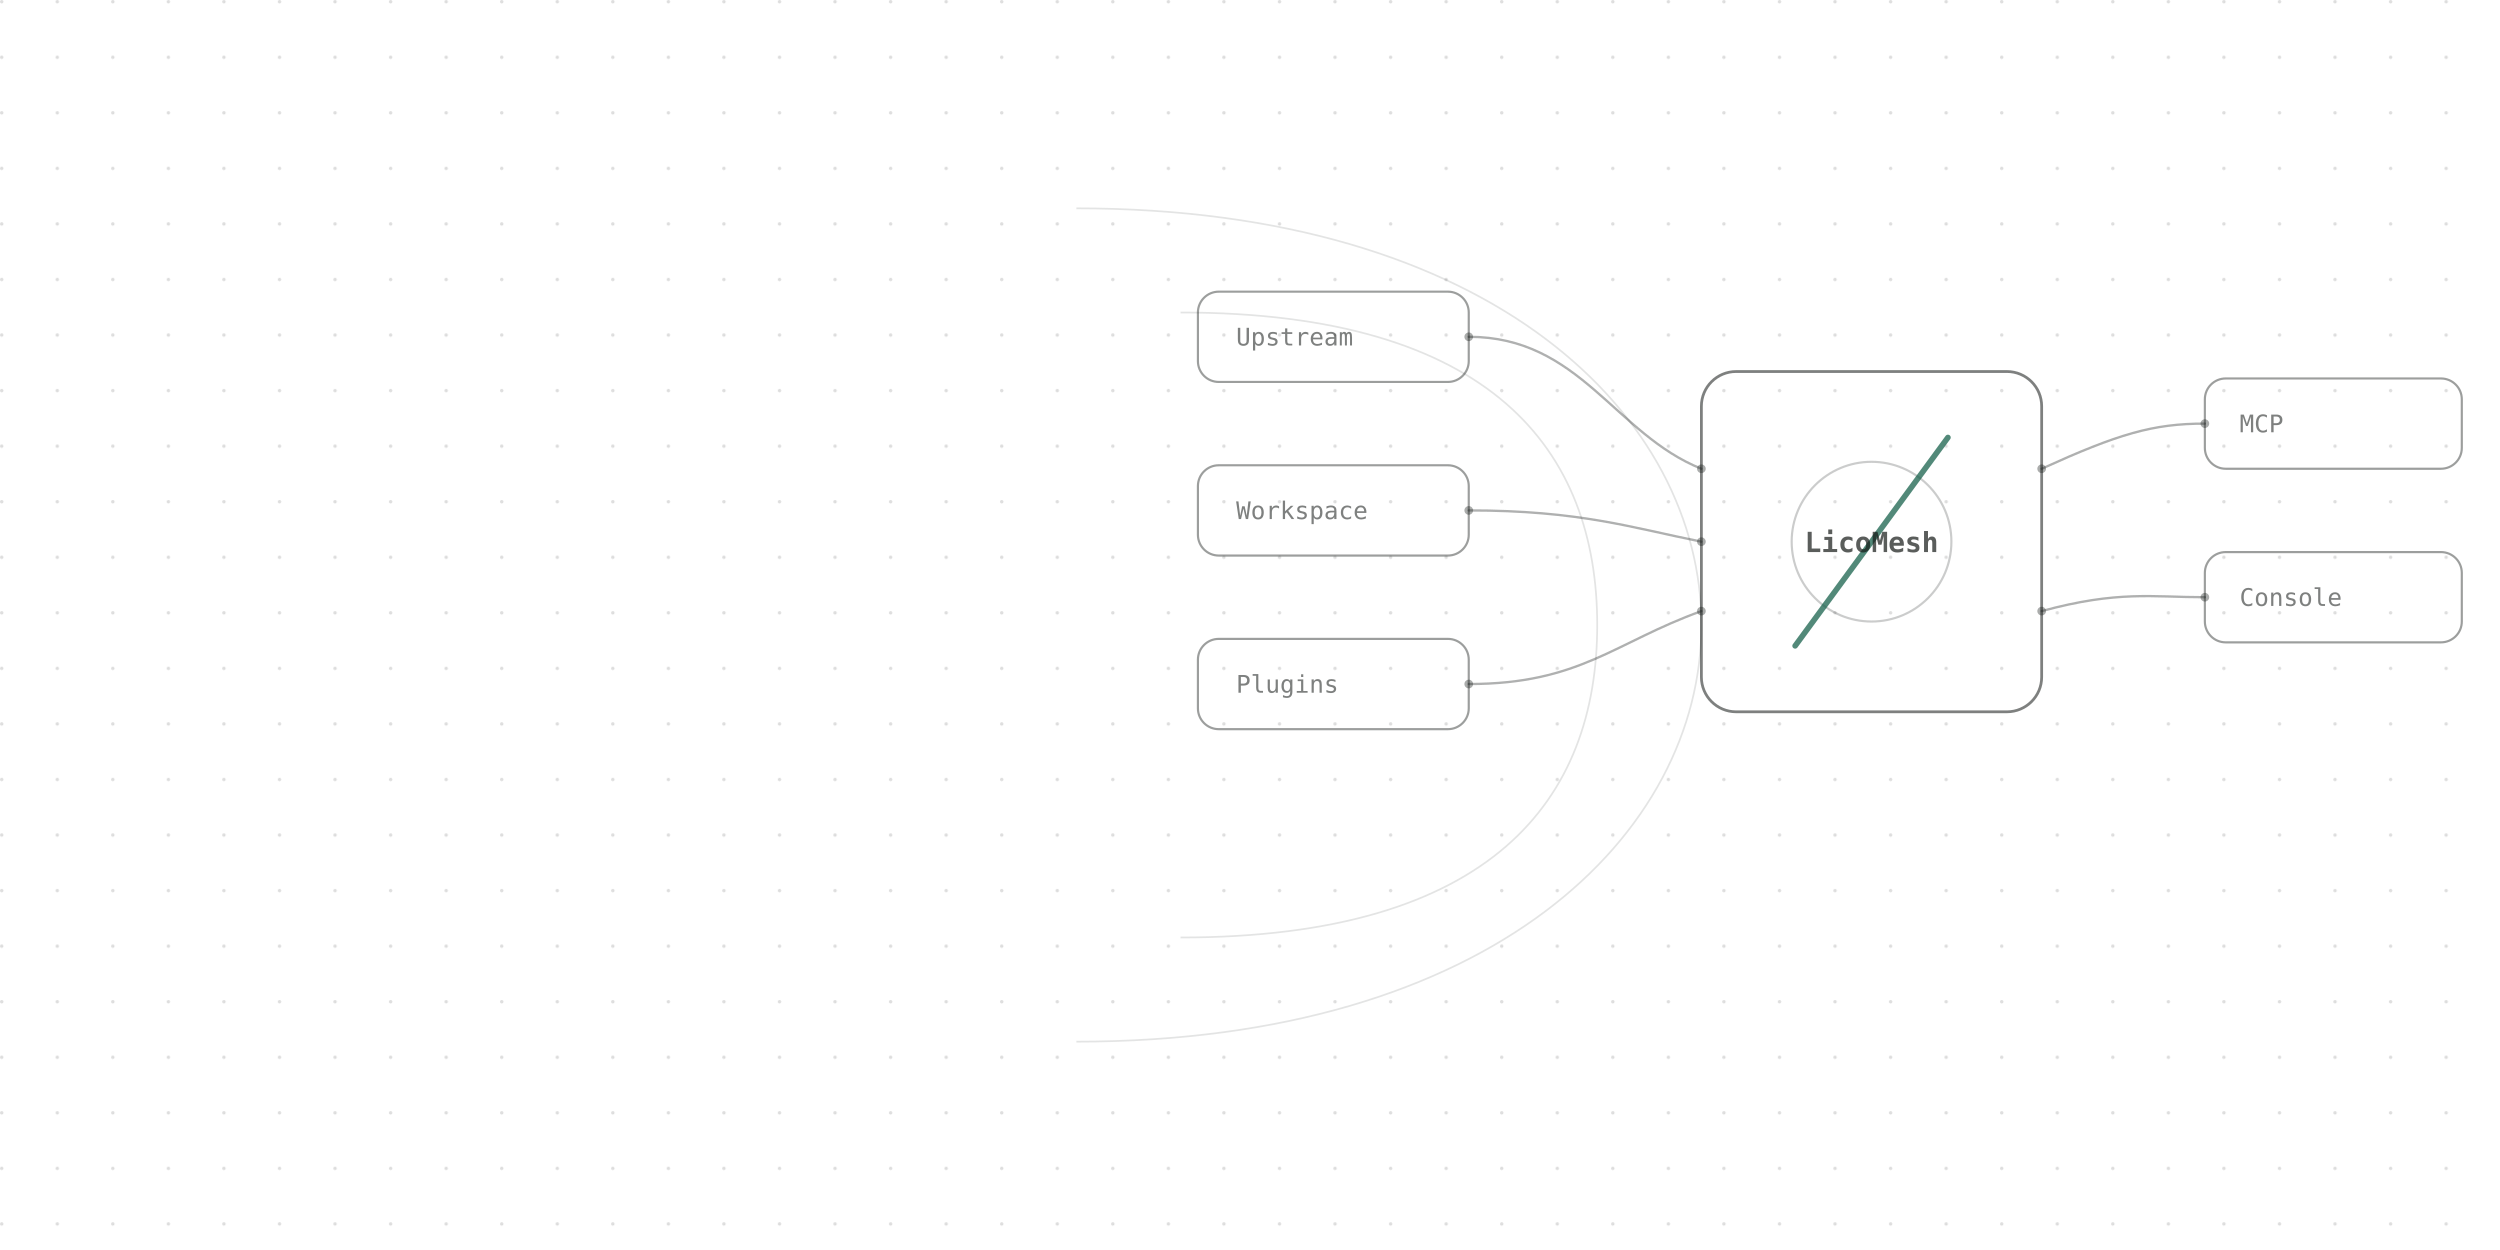
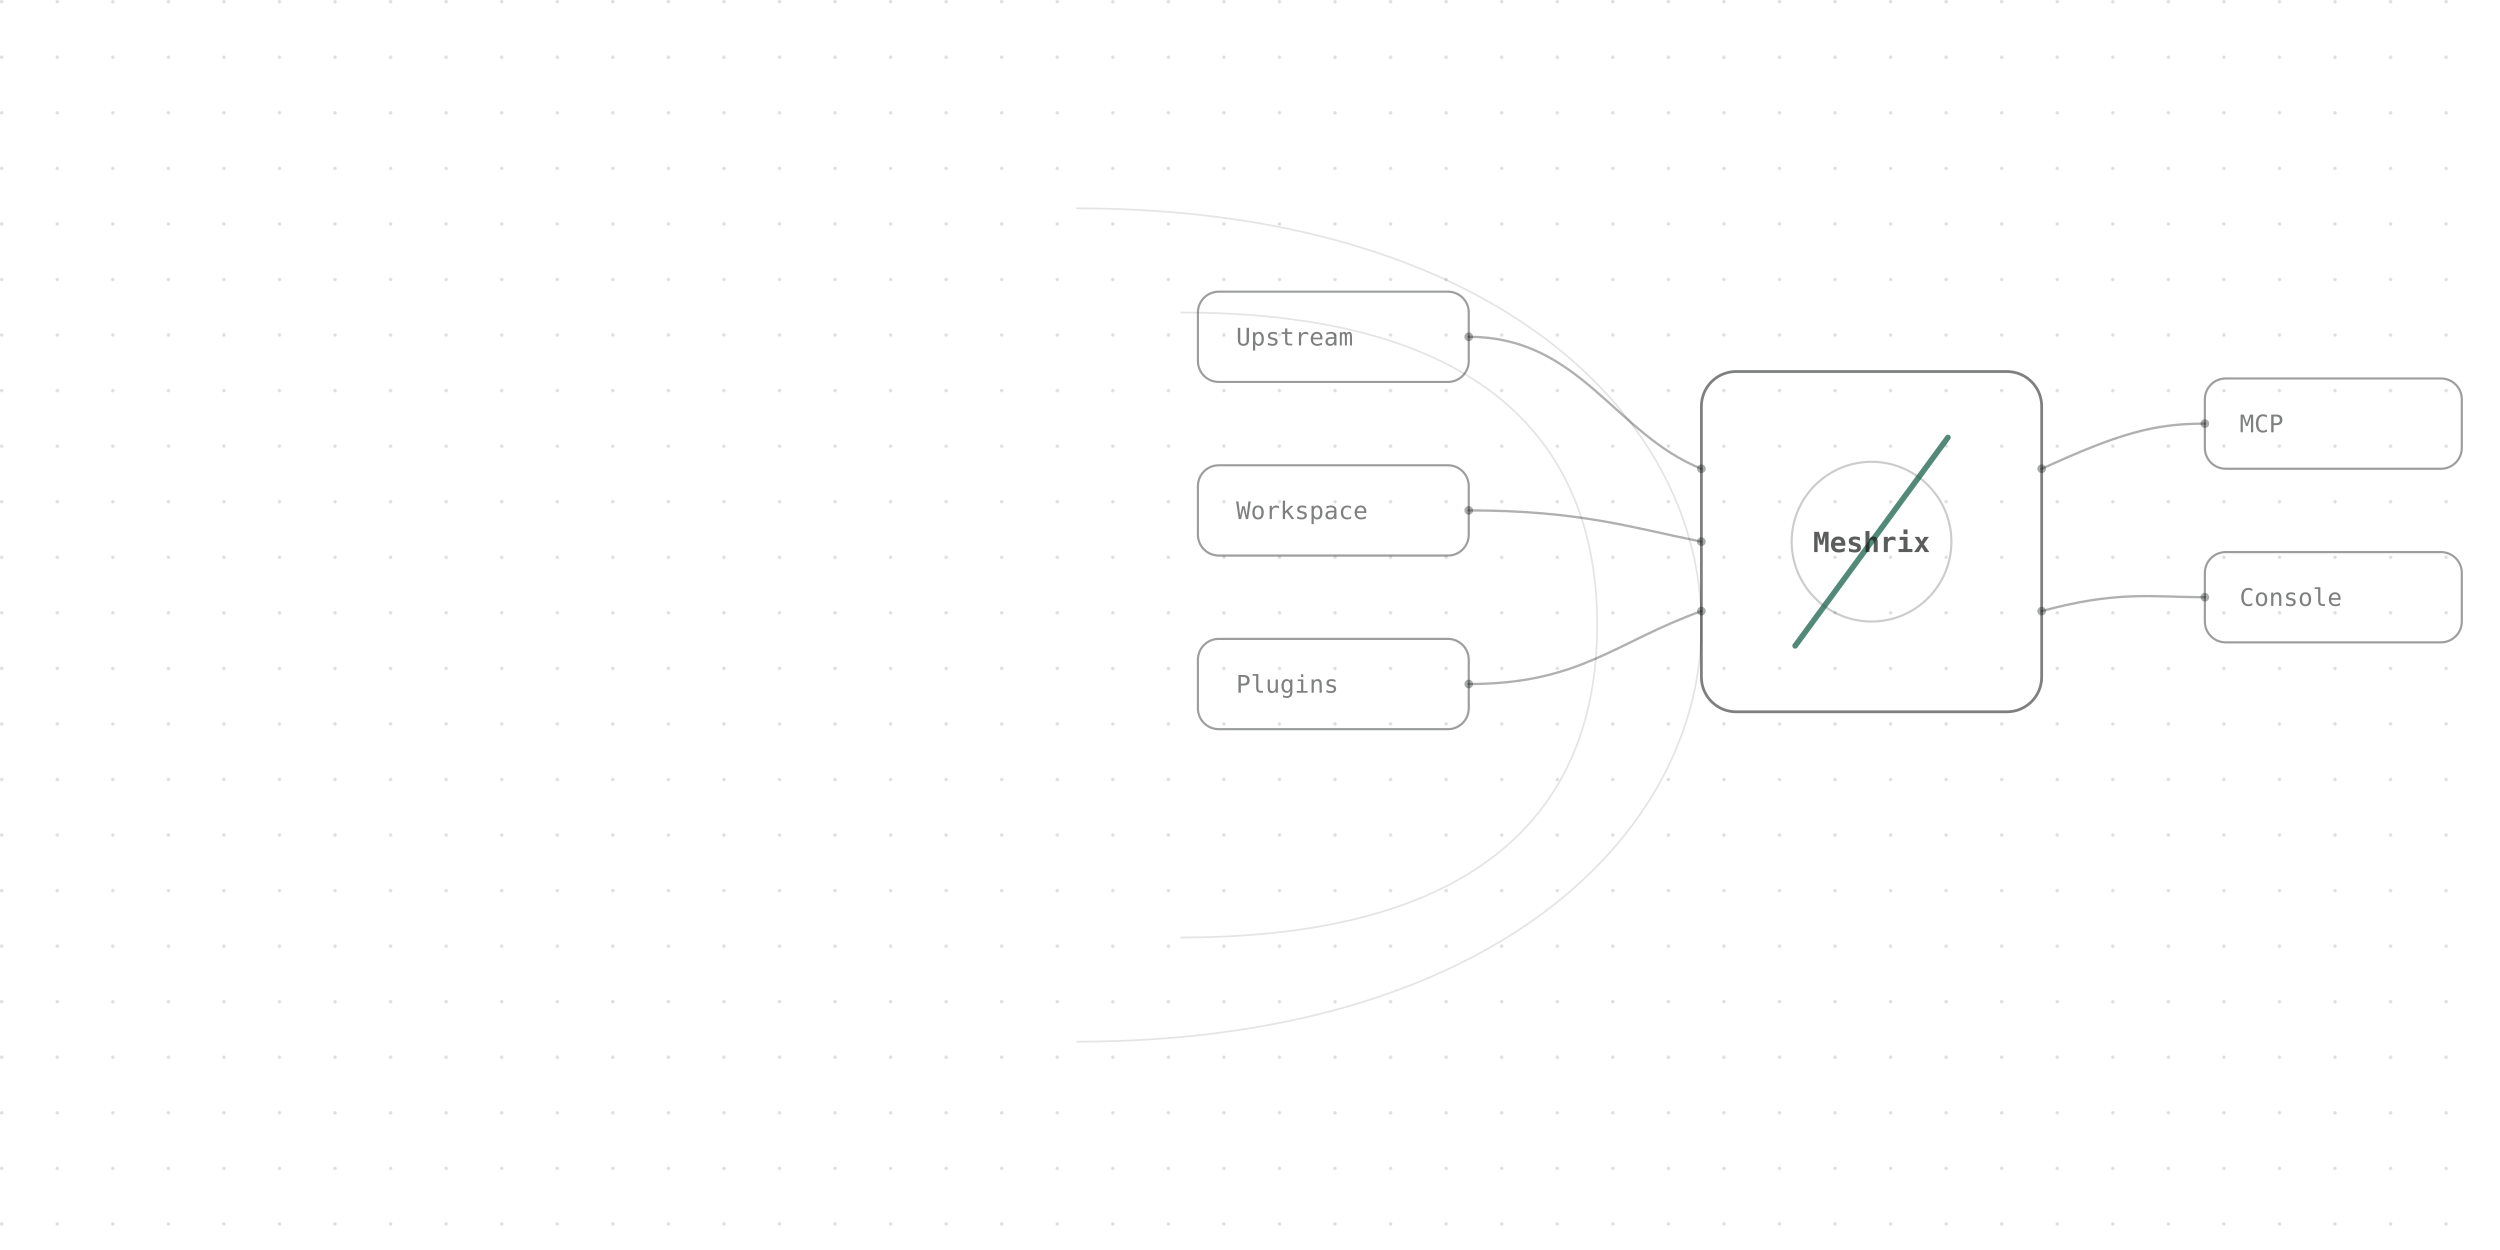
<svg xmlns="http://www.w3.org/2000/svg" viewBox="0 0 1440 720" fill="none" role="img" aria-labelledby="heroMeshTitle">
  <defs>
    <pattern id="dotField" width="32" height="32" patternUnits="userSpaceOnUse">
      <circle cx="1" cy="1" r="1" fill="#141816" opacity="0.14" />
    </pattern>
  </defs>
  <rect width="1440" height="720" fill="url(#dotField)" />
  <g stroke="#141816" stroke-width="1" opacity="0.12">
    <path d="M620 120C860 120 980 240 980 360C980 480 860 600 620 600" />
    <path d="M680 180C860 180 920 260 920 360C920 460 860 540 680 540" />
  </g>
  <g stroke="#141816" stroke-width="1.25" opacity="0.42">
    <rect x="690" y="168" width="156" height="52" rx="12" />
    <rect x="690" y="268" width="156" height="52" rx="12" />
    <rect x="690" y="368" width="156" height="52" rx="12" />
  </g>
  <g stroke="#141816">
    <rect x="980" y="214" width="196" height="196" rx="20" stroke-width="1.6" opacity="0.55" />
    <circle cx="1078" cy="312" r="46" stroke-width="1.25" opacity="0.22" />
    <path d="M1034 372 1122 252" stroke="#0f5c45" stroke-width="3.25" stroke-linecap="round" opacity="0.72" />
  </g>
  <g stroke="#141816" stroke-width="1.25" opacity="0.42">
    <rect x="1270" y="218" width="148" height="52" rx="12" />
    <rect x="1270" y="318" width="148" height="52" rx="12" />
  </g>
  <g stroke="#141816" stroke-width="1.35" stroke-linecap="round" opacity="0.34">
    <path d="M846 194C910 194 930 250 980 270" />
    <path d="M846 294C910 294 940 304 980 312" />
    <path d="M846 394C910 394 930 370 980 352" />
    <path d="M1176 270C1220 250 1240 244 1270 244" />
    <path d="M1176 352C1220 340 1240 344 1270 344" />
  </g>
  <g fill="#141816" opacity="0.36">
    <circle cx="846" cy="194" r="2.5" />
    <circle cx="846" cy="294" r="2.5" />
    <circle cx="846" cy="394" r="2.5" />
    <circle cx="980" cy="270" r="2.5" />
    <circle cx="980" cy="312" r="2.5" />
    <circle cx="980" cy="352" r="2.5" />
    <circle cx="1176" cy="270" r="2.5" />
    <circle cx="1176" cy="352" r="2.5" />
    <circle cx="1270" cy="244" r="2.5" />
    <circle cx="1270" cy="344" r="2.5" />
  </g>
  <g fill="#141816" font-family="ui-monospace, SFMono-Regular, Menlo, Consolas, monospace" font-size="14">
    <text x="712" y="199" opacity="0.55">Upstream</text>
    <text x="712" y="299" opacity="0.55">Workspace</text>
    <text x="712" y="399" opacity="0.55">Plugins</text>
-     <text x="1078" y="318" font-size="16" font-weight="700" text-anchor="middle" opacity="0.7">LicoMesh</text>
+     <text x="1078" y="318" font-size="16" font-weight="700" text-anchor="middle" opacity="0.7">Meshrix</text>
    <text x="1290" y="249" opacity="0.55">MCP</text>
    <text x="1290" y="349" opacity="0.55">Console</text>
  </g>
</svg>
